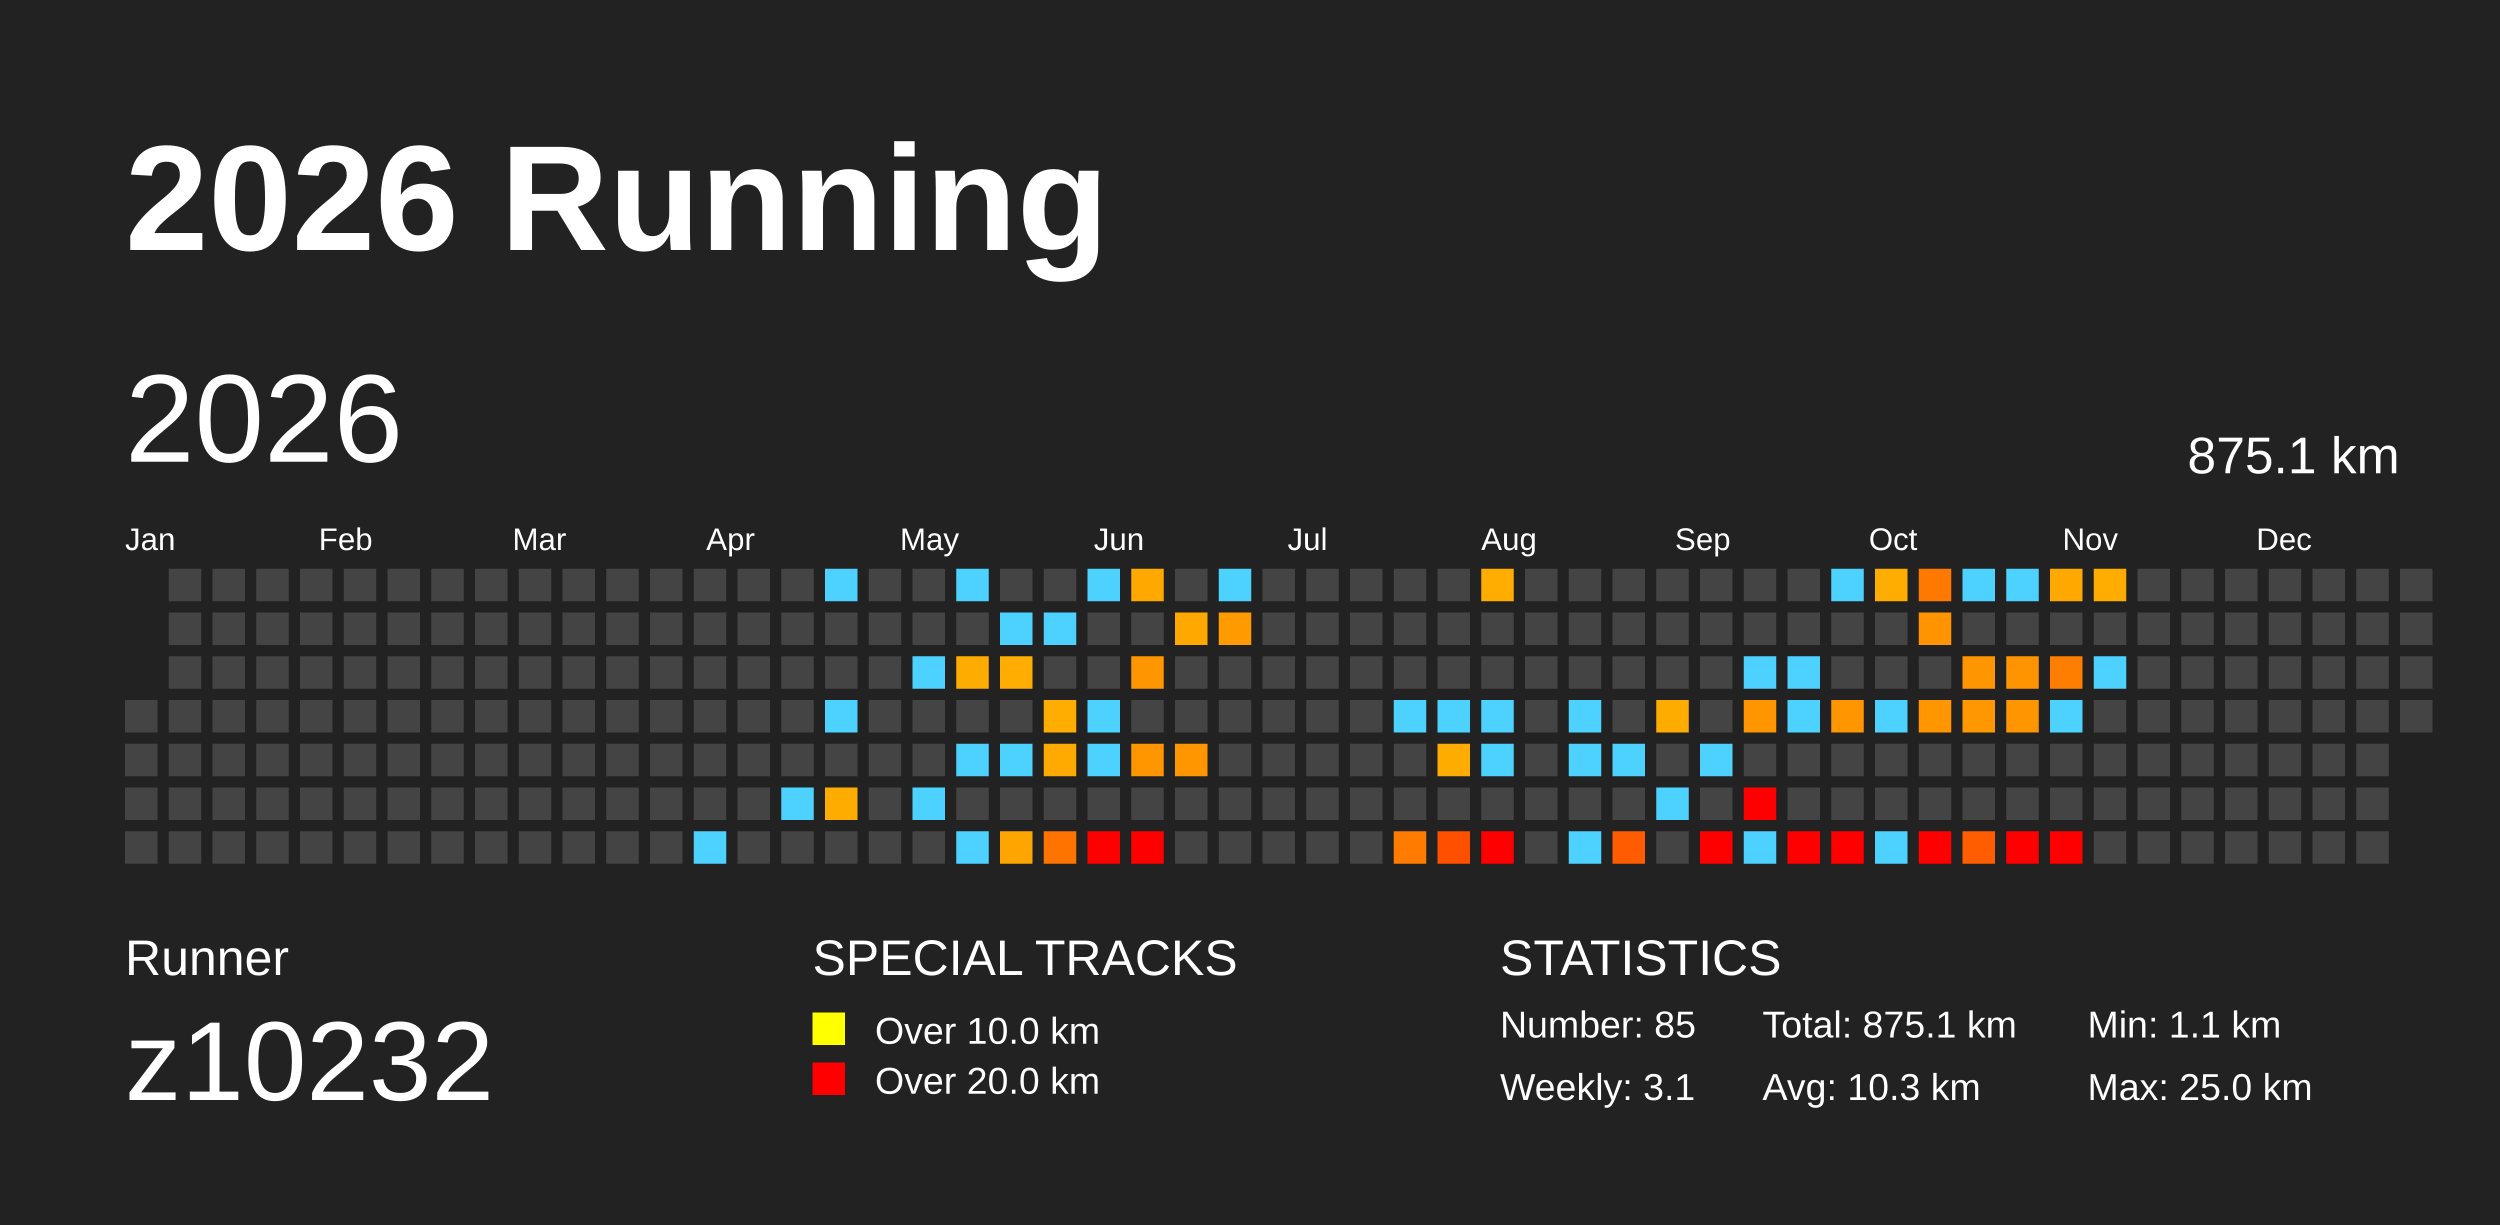
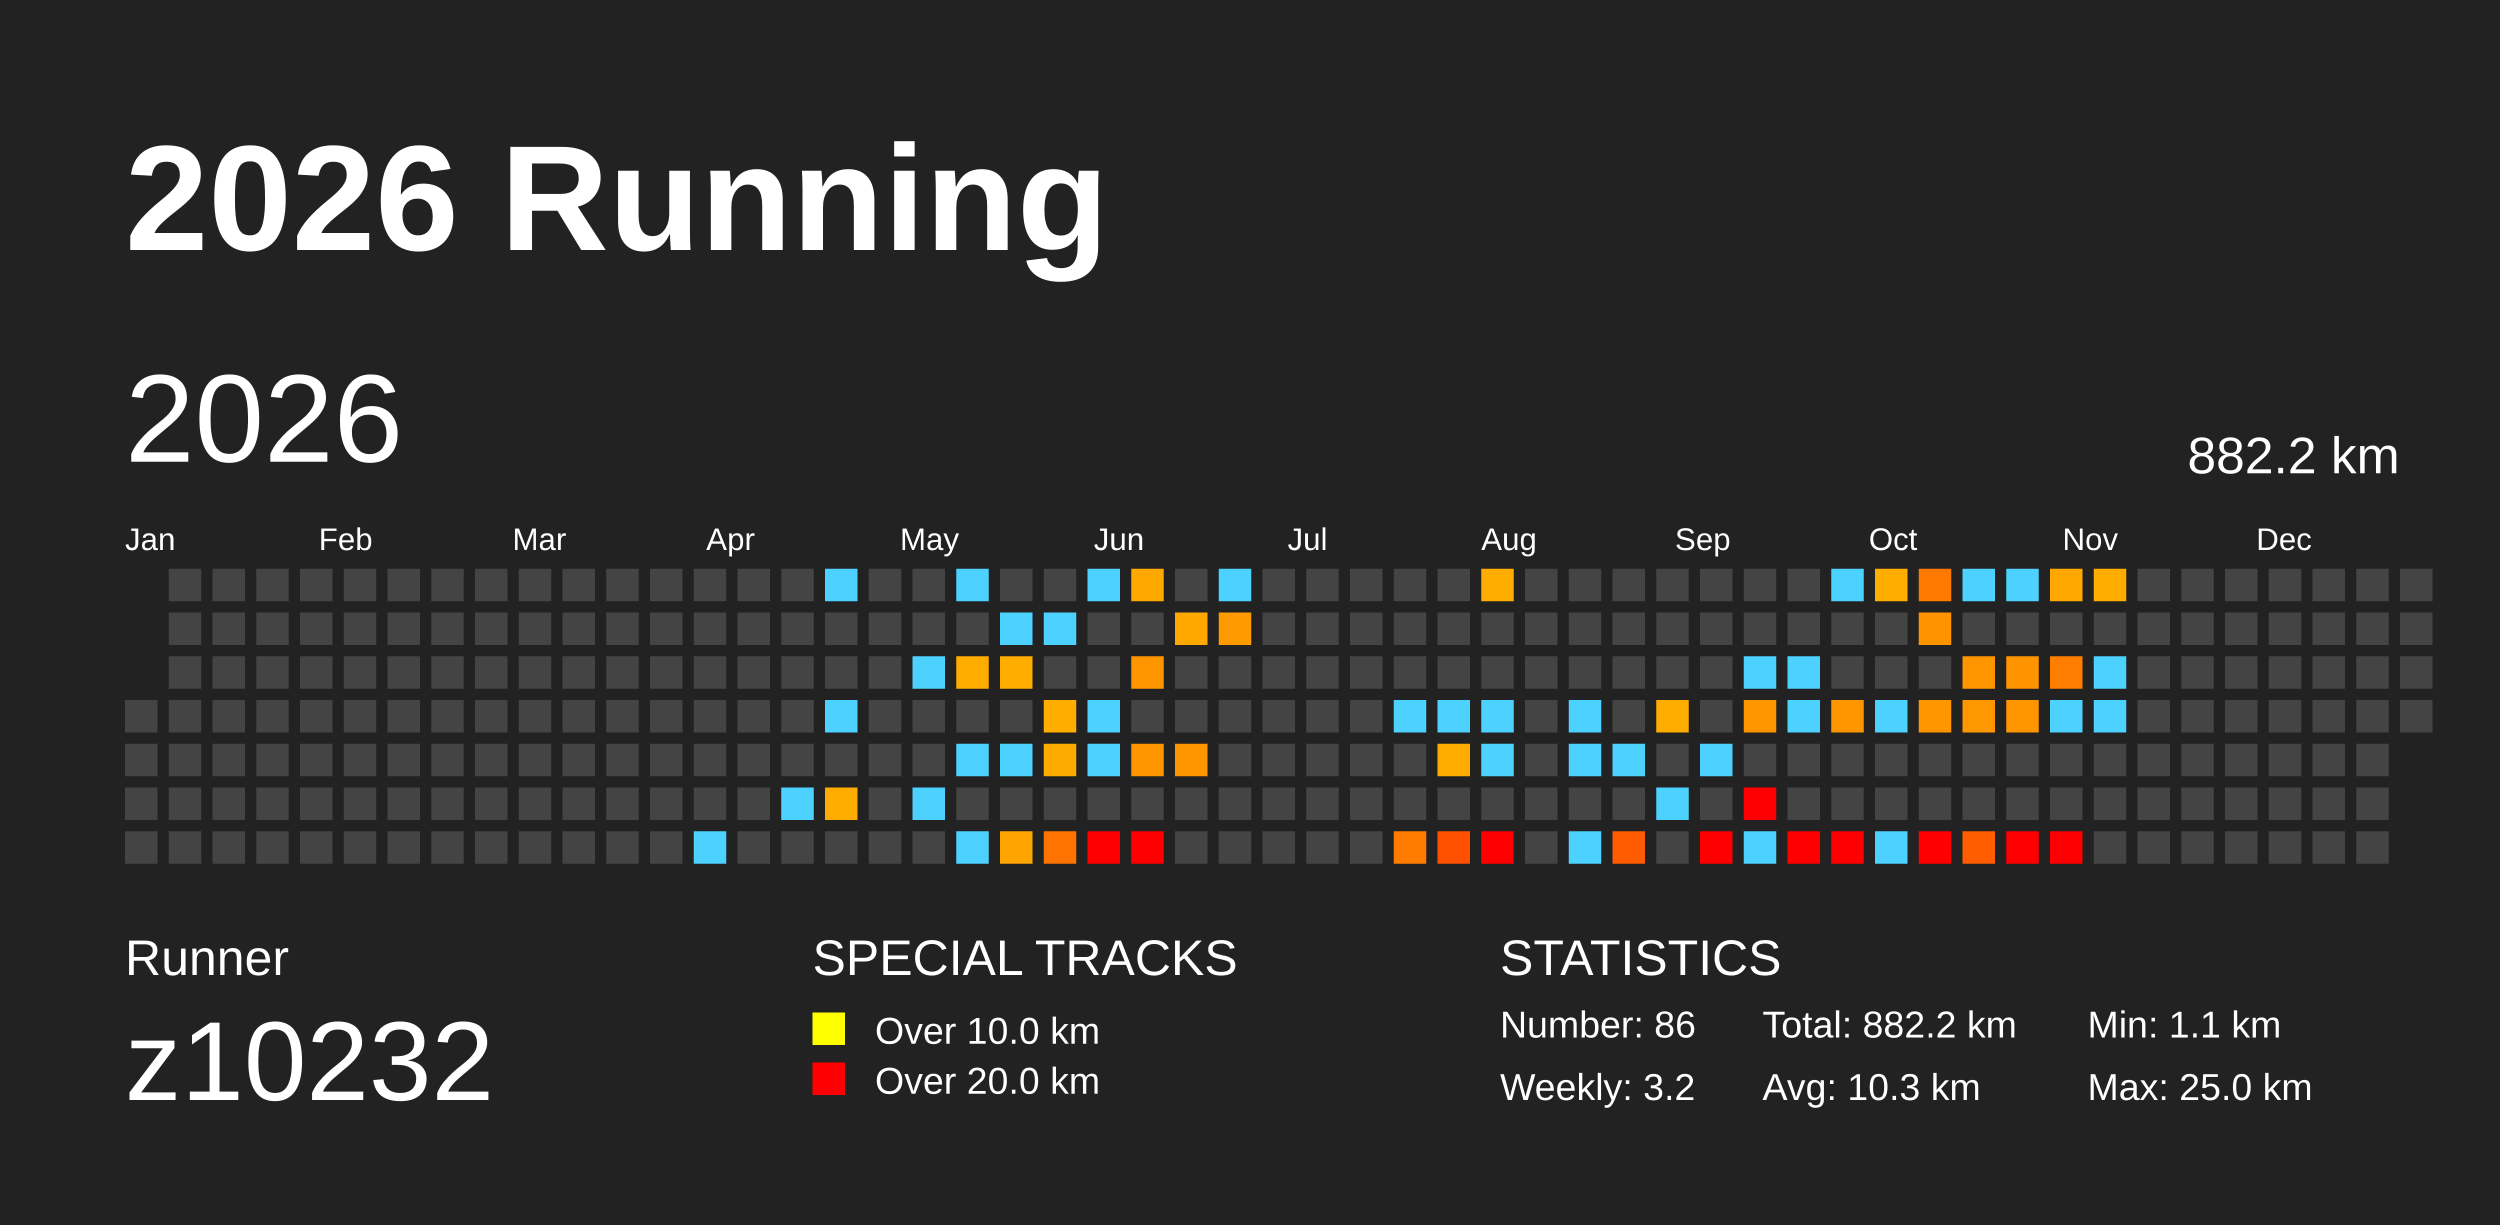
<svg xmlns="http://www.w3.org/2000/svg" baseProfile="full" height="98mm" version="1.1" viewBox="0,0,200,98" width="200mm">
  <defs>
    <pattern height="2" id="indoor-stripe" patternUnits="userSpaceOnUse" width="2">
      <line stroke="white" stroke-opacity="0.45" stroke-width="0.5" x1="0" x2="2" y1="2" y2="0" />
    </pattern>
  </defs>
  <rect fill="#222222" height="98" width="200" x="0" y="0" />
  <text fill="#FFFFFF" style="font-size:12px; font-family:Arial; font-weight:bold;" x="10" y="20">2026 Running</text>
  <text fill="#FFFFFF" style="font-size:4px; font-family:Arial" x="10" y="78">Runner</text>
  <text fill="#FFFFFF" style="font-size:9px; font-family:Arial" x="10" y="88">z10232</text>
  <text fill="#FFFFFF" style="font-size:4px; font-family:Arial" x="65" y="78">SPECIAL TRACKS</text>
  <rect fill="yellow" height="2.6" width="2.6" x="65" y="81" />
  <text fill="#FFFFFF" style="font-size:3px; font-family:Arial" x="70" y="83.5">Over 10.0 km</text>
  <rect fill="red" height="2.6" width="2.6" x="65" y="85" />
  <text fill="#FFFFFF" style="font-size:3px; font-family:Arial" x="70" y="87.5">Over 20.0 km</text>
  <text fill="#FFFFFF" style="font-size:4px; font-family:Arial" x="120" y="78">STATISTICS</text>
-   <text fill="#FFFFFF" style="font-size:3px; font-family:Arial" x="120" y="83">Number: 85</text>
-   <text fill="#FFFFFF" style="font-size:3px; font-family:Arial" x="120" y="88">Weekly: 3.1</text>
-   <text fill="#FFFFFF" style="font-size:3px; font-family:Arial" x="141" y="83">Total: 875.1 km</text>
+   <text fill="#FFFFFF" style="font-size:3px; font-family:Arial" x="120" y="83">Number: 86</text>
+   <text fill="#FFFFFF" style="font-size:3px; font-family:Arial" x="120" y="88">Weekly: 3.2</text>
+   <text fill="#FFFFFF" style="font-size:3px; font-family:Arial" x="141" y="83">Total: 882.2 km</text>
  <text fill="#FFFFFF" style="font-size:3px; font-family:Arial" x="141" y="88">Avg: 10.3 km</text>
  <text fill="#FFFFFF" style="font-size:3px; font-family:Arial" x="167" y="83">Min: 1.1 km</text>
  <text fill="#FFFFFF" style="font-size:3px; font-family:Arial" x="167" y="88">Max: 25.0 km</text>
  <text dominant-baseline="hanging" fill="#FFFFFF" style="font-size:10.0px; font-family:Arial;" x="10" y="30">2026</text>
-   <text dominant-baseline="hanging" fill="#FFFFFF" style="font-size:4.125px; font-family:Arial;" x="175" y="35">875.1 km</text>
+   <text dominant-baseline="hanging" fill="#FFFFFF" style="font-size:4.125px; font-family:Arial;" x="175" y="35">882.2 km</text>
  <text fill="#FFFFFF" style="font-size:2.5px; font-family:Arial" x="10.0" y="44">Jan</text>
  <text fill="#FFFFFF" style="font-size:2.5px; font-family:Arial" x="25.5" y="44">Feb</text>
  <text fill="#FFFFFF" style="font-size:2.5px; font-family:Arial" x="41.0" y="44">Mar</text>
  <text fill="#FFFFFF" style="font-size:2.5px; font-family:Arial" x="56.5" y="44">Apr</text>
  <text fill="#FFFFFF" style="font-size:2.5px; font-family:Arial" x="72.0" y="44">May</text>
  <text fill="#FFFFFF" style="font-size:2.5px; font-family:Arial" x="87.5" y="44">Jun</text>
  <text fill="#FFFFFF" style="font-size:2.5px; font-family:Arial" x="103.0" y="44">Jul</text>
  <text fill="#FFFFFF" style="font-size:2.5px; font-family:Arial" x="118.5" y="44">Aug</text>
  <text fill="#FFFFFF" style="font-size:2.5px; font-family:Arial" x="134.0" y="44">Sep</text>
  <text fill="#FFFFFF" style="font-size:2.5px; font-family:Arial" x="149.5" y="44">Oct</text>
  <text fill="#FFFFFF" style="font-size:2.5px; font-family:Arial" x="165.0" y="44">Nov</text>
  <text fill="#FFFFFF" style="font-size:2.5px; font-family:Arial" x="180.5" y="44">Dec</text>
  <rect fill="#444444" height="2.6" width="2.6" x="10.0" y="56.0" />
  <rect fill="#444444" height="2.6" width="2.6" x="10.0" y="59.5" />
  <rect fill="#444444" height="2.6" width="2.6" x="10.0" y="63.0" />
  <rect fill="#444444" height="2.6" width="2.6" x="10.0" y="66.5" />
  <rect fill="#444444" height="2.6" width="2.6" x="13.5" y="45.5" />
  <rect fill="#444444" height="2.6" width="2.6" x="13.5" y="49.0" />
  <rect fill="#444444" height="2.6" width="2.6" x="13.5" y="52.5" />
  <rect fill="#444444" height="2.6" width="2.6" x="13.5" y="56.0" />
  <rect fill="#444444" height="2.6" width="2.6" x="13.5" y="59.5" />
  <rect fill="#444444" height="2.6" width="2.6" x="13.5" y="63.0" />
  <rect fill="#444444" height="2.6" width="2.6" x="13.5" y="66.5" />
  <rect fill="#444444" height="2.6" width="2.6" x="17.0" y="45.5" />
  <rect fill="#444444" height="2.6" width="2.6" x="17.0" y="49.0" />
  <rect fill="#444444" height="2.6" width="2.6" x="17.0" y="52.5" />
  <rect fill="#444444" height="2.6" width="2.6" x="17.0" y="56.0" />
  <rect fill="#444444" height="2.6" width="2.6" x="17.0" y="59.5" />
  <rect fill="#444444" height="2.6" width="2.6" x="17.0" y="63.0" />
  <rect fill="#444444" height="2.6" width="2.6" x="17.0" y="66.5" />
  <rect fill="#444444" height="2.6" width="2.6" x="20.5" y="45.5" />
  <rect fill="#444444" height="2.6" width="2.6" x="20.5" y="49.0" />
  <rect fill="#444444" height="2.6" width="2.6" x="20.5" y="52.5" />
  <rect fill="#444444" height="2.6" width="2.6" x="20.5" y="56.0" />
  <rect fill="#444444" height="2.6" width="2.6" x="20.5" y="59.5" />
  <rect fill="#444444" height="2.6" width="2.6" x="20.5" y="63.0" />
  <rect fill="#444444" height="2.6" width="2.6" x="20.5" y="66.5" />
  <rect fill="#444444" height="2.6" width="2.6" x="24.0" y="45.5" />
  <rect fill="#444444" height="2.6" width="2.6" x="24.0" y="49.0" />
  <rect fill="#444444" height="2.6" width="2.6" x="24.0" y="52.5" />
  <rect fill="#444444" height="2.6" width="2.6" x="24.0" y="56.0" />
  <rect fill="#444444" height="2.6" width="2.6" x="24.0" y="59.5" />
  <rect fill="#444444" height="2.6" width="2.6" x="24.0" y="63.0" />
  <rect fill="#444444" height="2.6" width="2.6" x="24.0" y="66.5" />
  <rect fill="#444444" height="2.6" width="2.6" x="27.5" y="45.5" />
  <rect fill="#444444" height="2.6" width="2.6" x="27.5" y="49.0" />
  <rect fill="#444444" height="2.6" width="2.6" x="27.5" y="52.5" />
  <rect fill="#444444" height="2.6" width="2.6" x="27.5" y="56.0" />
  <rect fill="#444444" height="2.6" width="2.6" x="27.5" y="59.5" />
  <rect fill="#444444" height="2.6" width="2.6" x="27.5" y="63.0" />
  <rect fill="#444444" height="2.6" width="2.6" x="27.5" y="66.5" />
  <rect fill="#444444" height="2.6" width="2.6" x="31.0" y="45.5" />
  <rect fill="#444444" height="2.6" width="2.6" x="31.0" y="49.0" />
  <rect fill="#444444" height="2.6" width="2.6" x="31.0" y="52.5" />
  <rect fill="#444444" height="2.6" width="2.6" x="31.0" y="56.0" />
  <rect fill="#444444" height="2.6" width="2.6" x="31.0" y="59.5" />
  <rect fill="#444444" height="2.6" width="2.6" x="31.0" y="63.0" />
  <rect fill="#444444" height="2.6" width="2.6" x="31.0" y="66.5" />
  <rect fill="#444444" height="2.6" width="2.6" x="34.5" y="45.5" />
  <rect fill="#444444" height="2.6" width="2.6" x="34.5" y="49.0" />
  <rect fill="#444444" height="2.6" width="2.6" x="34.5" y="52.5" />
  <rect fill="#444444" height="2.6" width="2.6" x="34.5" y="56.0" />
  <rect fill="#444444" height="2.6" width="2.6" x="34.5" y="59.5" />
  <rect fill="#444444" height="2.6" width="2.6" x="34.5" y="63.0" />
  <rect fill="#444444" height="2.6" width="2.6" x="34.5" y="66.5" />
  <rect fill="#444444" height="2.6" width="2.6" x="38.0" y="45.5" />
  <rect fill="#444444" height="2.6" width="2.6" x="38.0" y="49.0" />
  <rect fill="#444444" height="2.6" width="2.6" x="38.0" y="52.5" />
  <rect fill="#444444" height="2.6" width="2.6" x="38.0" y="56.0" />
  <rect fill="#444444" height="2.6" width="2.6" x="38.0" y="59.5" />
  <rect fill="#444444" height="2.6" width="2.6" x="38.0" y="63.0" />
  <rect fill="#444444" height="2.6" width="2.6" x="38.0" y="66.5" />
  <rect fill="#444444" height="2.6" width="2.6" x="41.5" y="45.5" />
  <rect fill="#444444" height="2.6" width="2.6" x="41.5" y="49.0" />
  <rect fill="#444444" height="2.6" width="2.6" x="41.5" y="52.5" />
  <rect fill="#444444" height="2.6" width="2.6" x="41.5" y="56.0" />
  <rect fill="#444444" height="2.6" width="2.6" x="41.5" y="59.5" />
  <rect fill="#444444" height="2.6" width="2.6" x="41.5" y="63.0" />
  <rect fill="#444444" height="2.6" width="2.6" x="41.5" y="66.5" />
  <rect fill="#444444" height="2.6" width="2.6" x="45.0" y="45.5" />
  <rect fill="#444444" height="2.6" width="2.6" x="45.0" y="49.0" />
  <rect fill="#444444" height="2.6" width="2.6" x="45.0" y="52.5" />
  <rect fill="#444444" height="2.6" width="2.6" x="45.0" y="56.0" />
  <rect fill="#444444" height="2.6" width="2.6" x="45.0" y="59.5" />
  <rect fill="#444444" height="2.6" width="2.6" x="45.0" y="63.0" />
  <rect fill="#444444" height="2.6" width="2.6" x="45.0" y="66.5" />
  <rect fill="#444444" height="2.6" width="2.6" x="48.5" y="45.5" />
  <rect fill="#444444" height="2.6" width="2.6" x="48.5" y="49.0" />
  <rect fill="#444444" height="2.6" width="2.6" x="48.5" y="52.5" />
  <rect fill="#444444" height="2.6" width="2.6" x="48.5" y="56.0" />
  <rect fill="#444444" height="2.6" width="2.6" x="48.5" y="59.5" />
  <rect fill="#444444" height="2.6" width="2.6" x="48.5" y="63.0" />
  <rect fill="#444444" height="2.6" width="2.6" x="48.5" y="66.5" />
  <rect fill="#444444" height="2.6" width="2.6" x="52.0" y="45.5" />
  <rect fill="#444444" height="2.6" width="2.6" x="52.0" y="49.0" />
  <rect fill="#444444" height="2.6" width="2.6" x="52.0" y="52.5" />
  <rect fill="#444444" height="2.6" width="2.6" x="52.0" y="56.0" />
  <rect fill="#444444" height="2.6" width="2.6" x="52.0" y="59.5" />
  <rect fill="#444444" height="2.6" width="2.6" x="52.0" y="63.0" />
  <rect fill="#444444" height="2.6" width="2.6" x="52.0" y="66.5" />
  <rect fill="#444444" height="2.6" width="2.6" x="55.5" y="45.5" />
  <rect fill="#444444" height="2.6" width="2.6" x="55.5" y="49.0" />
  <rect fill="#444444" height="2.6" width="2.6" x="55.5" y="52.5" />
  <rect fill="#444444" height="2.6" width="2.6" x="55.5" y="56.0" />
  <rect fill="#444444" height="2.6" width="2.6" x="55.5" y="59.5" />
  <rect fill="#444444" height="2.6" width="2.6" x="55.5" y="63.0" />
  <rect fill="#4dd2ff" height="2.6" width="2.6" x="55.5" y="66.5" />
  <rect fill="#444444" height="2.6" width="2.6" x="59.0" y="45.5" />
  <rect fill="#444444" height="2.6" width="2.6" x="59.0" y="49.0" />
  <rect fill="#444444" height="2.6" width="2.6" x="59.0" y="52.5" />
  <rect fill="#444444" height="2.6" width="2.6" x="59.0" y="56.0" />
  <rect fill="#444444" height="2.6" width="2.6" x="59.0" y="59.5" />
  <rect fill="#444444" height="2.6" width="2.6" x="59.0" y="63.0" />
  <rect fill="#444444" height="2.6" width="2.6" x="59.0" y="66.5" />
  <rect fill="#444444" height="2.6" width="2.6" x="62.5" y="45.5" />
  <rect fill="#444444" height="2.6" width="2.6" x="62.5" y="49.0" />
  <rect fill="#444444" height="2.6" width="2.6" x="62.5" y="52.5" />
  <rect fill="#444444" height="2.6" width="2.6" x="62.5" y="56.0" />
  <rect fill="#444444" height="2.6" width="2.6" x="62.5" y="59.5" />
  <rect fill="#4dd2ff" height="2.6" width="2.6" x="62.5" y="63.0" />
  <rect fill="#444444" height="2.6" width="2.6" x="62.5" y="66.5" />
  <rect fill="#4dd2ff" height="2.6" width="2.6" x="66.0" y="45.5" />
  <rect fill="#444444" height="2.6" width="2.6" x="66.0" y="49.0" />
  <rect fill="#444444" height="2.6" width="2.6" x="66.0" y="52.5" />
  <rect fill="#4dd2ff" height="2.6" width="2.6" x="66.0" y="56.0" />
  <rect fill="#444444" height="2.6" width="2.6" x="66.0" y="59.5" />
  <rect fill="#ffac00" height="2.6" width="2.6" x="66.0" y="63.0" />
  <rect fill="#444444" height="2.6" width="2.6" x="66.0" y="66.5" />
  <rect fill="#444444" height="2.6" width="2.6" x="69.5" y="45.5" />
  <rect fill="#444444" height="2.6" width="2.6" x="69.5" y="49.0" />
  <rect fill="#444444" height="2.6" width="2.6" x="69.5" y="52.5" />
  <rect fill="#444444" height="2.6" width="2.6" x="69.5" y="56.0" />
  <rect fill="#444444" height="2.6" width="2.6" x="69.5" y="59.5" />
  <rect fill="#444444" height="2.6" width="2.6" x="69.5" y="63.0" />
  <rect fill="#444444" height="2.6" width="2.6" x="69.5" y="66.5" />
  <rect fill="#444444" height="2.6" width="2.6" x="73.0" y="45.5" />
  <rect fill="#444444" height="2.6" width="2.6" x="73.0" y="49.0" />
  <rect fill="#4dd2ff" height="2.6" width="2.6" x="73.0" y="52.5" />
  <rect fill="#444444" height="2.6" width="2.6" x="73.0" y="56.0" />
  <rect fill="#444444" height="2.6" width="2.6" x="73.0" y="59.5" />
  <rect fill="#4dd2ff" height="2.6" width="2.6" x="73.0" y="63.0" />
  <rect fill="#444444" height="2.6" width="2.6" x="73.0" y="66.5" />
  <rect fill="#4dd2ff" height="2.6" width="2.6" x="76.5" y="45.5" />
  <rect fill="#444444" height="2.6" width="2.6" x="76.5" y="49.0" />
  <rect fill="#ffac00" height="2.6" width="2.6" x="76.5" y="52.5" />
  <rect fill="#444444" height="2.6" width="2.6" x="76.5" y="56.0" />
  <rect fill="#4dd2ff" height="2.6" width="2.6" x="76.5" y="59.5" />
  <rect fill="#444444" height="2.6" width="2.6" x="76.5" y="63.0" />
  <rect fill="#4dd2ff" height="2.6" width="2.6" x="76.5" y="66.5" />
  <rect fill="#444444" height="2.6" width="2.6" x="80.0" y="45.5" />
  <rect fill="#4dd2ff" height="2.6" width="2.6" x="80.0" y="49.0" />
  <rect fill="#ffad00" height="2.6" width="2.6" x="80.0" y="52.5" />
  <rect fill="#444444" height="2.6" width="2.6" x="80.0" y="56.0" />
  <rect fill="#4dd2ff" height="2.6" width="2.6" x="80.0" y="59.5" />
  <rect fill="#444444" height="2.6" width="2.6" x="80.0" y="63.0" />
  <rect fill="#ffa500" height="2.6" width="2.6" x="80.0" y="66.5" />
  <rect fill="#444444" height="2.6" width="2.6" x="83.5" y="45.5" />
  <rect fill="#4dd2ff" height="2.6" width="2.6" x="83.5" y="49.0" />
  <rect fill="#444444" height="2.6" width="2.6" x="83.5" y="52.5" />
  <rect fill="#ffad00" height="2.6" width="2.6" x="83.5" y="56.0" />
  <rect fill="#ffaa00" height="2.6" width="2.6" x="83.5" y="59.5" />
  <rect fill="#444444" height="2.6" width="2.6" x="83.5" y="63.0" />
  <rect fill="#ff7400" height="2.6" width="2.6" x="83.5" y="66.5" />
  <rect fill="#4dd2ff" height="2.6" width="2.6" x="87.0" y="45.5" />
  <rect fill="#444444" height="2.6" width="2.6" x="87.0" y="49.0" />
  <rect fill="#444444" height="2.6" width="2.6" x="87.0" y="52.5" />
  <rect fill="#4dd2ff" height="2.6" width="2.6" x="87.0" y="56.0" />
  <rect fill="#4dd2ff" height="2.6" width="2.6" x="87.0" y="59.5" />
  <rect fill="#444444" height="2.6" width="2.6" x="87.0" y="63.0" />
  <rect fill="red" height="2.6" width="2.6" x="87.0" y="66.5" />
  <rect fill="#ffa900" height="2.6" width="2.6" x="90.5" y="45.5" />
  <rect fill="#444444" height="2.6" width="2.6" x="90.5" y="49.0" />
  <rect fill="#ff9600" height="2.6" width="2.6" x="90.5" y="52.5" />
  <rect fill="#444444" height="2.6" width="2.6" x="90.5" y="56.0" />
  <rect fill="#ff9600" height="2.6" width="2.6" x="90.5" y="59.5" />
  <rect fill="#444444" height="2.6" width="2.6" x="90.5" y="63.0" />
  <rect fill="red" height="2.6" width="2.6" x="90.5" y="66.5" />
  <rect fill="#444444" height="2.6" width="2.6" x="94.0" y="45.5" />
  <rect fill="#ffa900" height="2.6" width="2.6" x="94.0" y="49.0" />
  <rect fill="#444444" height="2.6" width="2.6" x="94.0" y="52.5" />
  <rect fill="#444444" height="2.6" width="2.6" x="94.0" y="56.0" />
  <rect fill="#ff9600" height="2.6" width="2.6" x="94.0" y="59.5" />
  <rect fill="#444444" height="2.6" width="2.6" x="94.0" y="63.0" />
  <rect fill="#444444" height="2.6" width="2.6" x="94.0" y="66.5" />
  <rect fill="#4dd2ff" height="2.6" width="2.6" x="97.5" y="45.5" />
  <rect fill="#ff9a00" height="2.6" width="2.6" x="97.5" y="49.0" />
  <rect fill="#444444" height="2.6" width="2.6" x="97.5" y="52.5" />
  <rect fill="#444444" height="2.6" width="2.6" x="97.5" y="56.0" />
  <rect fill="#444444" height="2.6" width="2.6" x="97.5" y="59.5" />
  <rect fill="#444444" height="2.6" width="2.6" x="97.5" y="63.0" />
  <rect fill="#444444" height="2.6" width="2.6" x="97.5" y="66.5" />
  <rect fill="#444444" height="2.6" width="2.6" x="101.0" y="45.5" />
  <rect fill="#444444" height="2.6" width="2.6" x="101.0" y="49.0" />
  <rect fill="#444444" height="2.6" width="2.6" x="101.0" y="52.5" />
  <rect fill="#444444" height="2.6" width="2.6" x="101.0" y="56.0" />
  <rect fill="#444444" height="2.6" width="2.6" x="101.0" y="59.5" />
  <rect fill="#444444" height="2.6" width="2.6" x="101.0" y="63.0" />
  <rect fill="#444444" height="2.6" width="2.6" x="101.0" y="66.5" />
  <rect fill="#444444" height="2.6" width="2.6" x="104.5" y="45.5" />
  <rect fill="#444444" height="2.6" width="2.6" x="104.5" y="49.0" />
  <rect fill="#444444" height="2.6" width="2.6" x="104.5" y="52.5" />
  <rect fill="#444444" height="2.6" width="2.6" x="104.5" y="56.0" />
  <rect fill="#444444" height="2.6" width="2.6" x="104.5" y="59.5" />
  <rect fill="#444444" height="2.6" width="2.6" x="104.5" y="63.0" />
  <rect fill="#444444" height="2.6" width="2.6" x="104.5" y="66.5" />
  <rect fill="#444444" height="2.6" width="2.6" x="108.0" y="45.5" />
  <rect fill="#444444" height="2.6" width="2.6" x="108.0" y="49.0" />
  <rect fill="#444444" height="2.6" width="2.6" x="108.0" y="52.5" />
  <rect fill="#444444" height="2.6" width="2.6" x="108.0" y="56.0" />
  <rect fill="#444444" height="2.6" width="2.6" x="108.0" y="59.5" />
  <rect fill="#444444" height="2.6" width="2.6" x="108.0" y="63.0" />
  <rect fill="#444444" height="2.6" width="2.6" x="108.0" y="66.5" />
  <rect fill="#444444" height="2.6" width="2.6" x="111.5" y="45.5" />
  <rect fill="#444444" height="2.6" width="2.6" x="111.5" y="49.0" />
  <rect fill="#444444" height="2.6" width="2.6" x="111.5" y="52.5" />
  <rect fill="#4dd2ff" height="2.6" width="2.6" x="111.5" y="56.0" />
  <rect fill="#444444" height="2.6" width="2.6" x="111.5" y="59.5" />
  <rect fill="#444444" height="2.6" width="2.6" x="111.5" y="63.0" />
  <rect fill="#ff7c00" height="2.6" width="2.6" x="111.5" y="66.5" />
  <rect fill="#444444" height="2.6" width="2.6" x="115.0" y="45.5" />
  <rect fill="#444444" height="2.6" width="2.6" x="115.0" y="49.0" />
  <rect fill="#444444" height="2.6" width="2.6" x="115.0" y="52.5" />
  <rect fill="#4dd2ff" height="2.6" width="2.6" x="115.0" y="56.0" />
  <rect fill="#ffac00" height="2.6" width="2.6" x="115.0" y="59.5" />
  <rect fill="#444444" height="2.6" width="2.6" x="115.0" y="63.0" />
  <rect fill="#ff5000" height="2.6" width="2.6" x="115.0" y="66.5" />
  <rect fill="#ffad00" height="2.6" width="2.6" x="118.5" y="45.5" />
  <rect fill="#444444" height="2.6" width="2.6" x="118.5" y="49.0" />
  <rect fill="#444444" height="2.6" width="2.6" x="118.5" y="52.5" />
  <rect fill="#4dd2ff" height="2.6" width="2.6" x="118.5" y="56.0" />
  <rect fill="#4dd2ff" height="2.6" width="2.6" x="118.5" y="59.5" />
  <rect fill="#444444" height="2.6" width="2.6" x="118.5" y="63.0" />
  <rect fill="red" height="2.6" width="2.6" x="118.5" y="66.5" />
  <rect fill="#444444" height="2.6" width="2.6" x="122.0" y="45.5" />
  <rect fill="#444444" height="2.6" width="2.6" x="122.0" y="49.0" />
  <rect fill="#444444" height="2.6" width="2.6" x="122.0" y="52.5" />
  <rect fill="#444444" height="2.6" width="2.6" x="122.0" y="56.0" />
  <rect fill="#444444" height="2.6" width="2.6" x="122.0" y="59.5" />
  <rect fill="#444444" height="2.6" width="2.6" x="122.0" y="63.0" />
  <rect fill="#444444" height="2.6" width="2.6" x="122.0" y="66.5" />
  <rect fill="#444444" height="2.6" width="2.6" x="125.5" y="45.5" />
  <rect fill="#444444" height="2.6" width="2.6" x="125.5" y="49.0" />
  <rect fill="#444444" height="2.6" width="2.6" x="125.5" y="52.5" />
  <rect fill="#4dd2ff" height="2.6" width="2.6" x="125.5" y="56.0" />
  <rect fill="#4dd2ff" height="2.6" width="2.6" x="125.5" y="59.5" />
  <rect fill="#444444" height="2.6" width="2.6" x="125.5" y="63.0" />
  <rect fill="#4dd2ff" height="2.6" width="2.6" x="125.5" y="66.5" />
  <rect fill="#444444" height="2.6" width="2.6" x="129.0" y="45.5" />
  <rect fill="#444444" height="2.6" width="2.6" x="129.0" y="49.0" />
  <rect fill="#444444" height="2.6" width="2.6" x="129.0" y="52.5" />
  <rect fill="#444444" height="2.6" width="2.6" x="129.0" y="56.0" />
  <rect fill="#4dd2ff" height="2.6" width="2.6" x="129.0" y="59.5" />
  <rect fill="#444444" height="2.6" width="2.6" x="129.0" y="63.0" />
  <rect fill="#ff5b00" height="2.6" width="2.6" x="129.0" y="66.5" />
  <rect fill="#444444" height="2.6" width="2.6" x="132.5" y="45.5" />
  <rect fill="#444444" height="2.6" width="2.6" x="132.5" y="49.0" />
  <rect fill="#444444" height="2.6" width="2.6" x="132.5" y="52.5" />
  <rect fill="#ffac00" height="2.6" width="2.6" x="132.5" y="56.0" />
  <rect fill="#444444" height="2.6" width="2.6" x="132.5" y="59.5" />
  <rect fill="#4dd2ff" height="2.6" width="2.6" x="132.5" y="63.0" />
  <rect fill="#444444" height="2.6" width="2.6" x="132.5" y="66.5" />
  <rect fill="#444444" height="2.6" width="2.6" x="136.0" y="45.5" />
  <rect fill="#444444" height="2.6" width="2.6" x="136.0" y="49.0" />
  <rect fill="#444444" height="2.6" width="2.6" x="136.0" y="52.5" />
  <rect fill="#444444" height="2.6" width="2.6" x="136.0" y="56.0" />
  <rect fill="#4dd2ff" height="2.6" width="2.6" x="136.0" y="59.5" />
  <rect fill="#444444" height="2.6" width="2.6" x="136.0" y="63.0" />
  <rect fill="red" height="2.6" width="2.6" x="136.0" y="66.5" />
  <rect fill="#444444" height="2.6" width="2.6" x="139.5" y="45.5" />
  <rect fill="#444444" height="2.6" width="2.6" x="139.5" y="49.0" />
  <rect fill="#4dd2ff" height="2.6" width="2.6" x="139.5" y="52.5" />
  <rect fill="#ff9600" height="2.6" width="2.6" x="139.5" y="56.0" />
  <rect fill="#444444" height="2.6" width="2.6" x="139.5" y="59.5" />
  <rect fill="red" height="2.6" width="2.6" x="139.5" y="63.0" />
  <rect fill="#4dd2ff" height="2.6" width="2.6" x="139.5" y="66.5" />
  <rect fill="#444444" height="2.6" width="2.6" x="143.0" y="45.5" />
  <rect fill="#444444" height="2.6" width="2.6" x="143.0" y="49.0" />
  <rect fill="#4dd2ff" height="2.6" width="2.6" x="143.0" y="52.5" />
  <rect fill="#4dd2ff" height="2.6" width="2.6" x="143.0" y="56.0" />
  <rect fill="#444444" height="2.6" width="2.6" x="143.0" y="59.5" />
  <rect fill="#444444" height="2.6" width="2.6" x="143.0" y="63.0" />
  <rect fill="red" height="2.6" width="2.6" x="143.0" y="66.5" />
  <rect fill="#4dd2ff" height="2.6" width="2.6" x="146.5" y="45.5" />
  <rect fill="#444444" height="2.6" width="2.6" x="146.5" y="49.0" />
  <rect fill="#444444" height="2.6" width="2.6" x="146.5" y="52.5" />
  <rect fill="#ff9600" height="2.6" width="2.6" x="146.5" y="56.0" />
  <rect fill="#444444" height="2.6" width="2.6" x="146.5" y="59.5" />
  <rect fill="#444444" height="2.6" width="2.6" x="146.5" y="63.0" />
  <rect fill="red" height="2.6" width="2.6" x="146.5" y="66.5" />
  <rect fill="#ffad00" height="2.6" width="2.6" x="150.0" y="45.5" />
  <rect fill="#444444" height="2.6" width="2.6" x="150.0" y="49.0" />
  <rect fill="#444444" height="2.6" width="2.6" x="150.0" y="52.5" />
  <rect fill="#4dd2ff" height="2.6" width="2.6" x="150.0" y="56.0" />
  <rect fill="#444444" height="2.6" width="2.6" x="150.0" y="59.5" />
  <rect fill="#444444" height="2.6" width="2.6" x="150.0" y="63.0" />
  <rect fill="#4dd2ff" height="2.6" width="2.6" x="150.0" y="66.5" />
  <rect fill="#ff7900" height="2.6" width="2.6" x="153.5" y="45.5" />
  <rect fill="#ff9300" height="2.6" width="2.6" x="153.5" y="49.0" />
  <rect fill="#444444" height="2.6" width="2.6" x="153.5" y="52.5" />
  <rect fill="#ff9600" height="2.6" width="2.6" x="153.5" y="56.0" />
  <rect fill="#444444" height="2.6" width="2.6" x="153.5" y="59.5" />
  <rect fill="#444444" height="2.6" width="2.6" x="153.5" y="63.0" />
  <rect fill="red" height="2.6" width="2.6" x="153.5" y="66.5" />
  <rect fill="#4dd2ff" height="2.6" width="2.6" x="157.0" y="45.5" />
  <rect fill="#444444" height="2.6" width="2.6" x="157.0" y="49.0" />
  <rect fill="#ff9600" height="2.6" width="2.6" x="157.0" y="52.5" />
  <rect fill="#ff9800" height="2.6" width="2.6" x="157.0" y="56.0" />
  <rect fill="#444444" height="2.6" width="2.6" x="157.0" y="59.5" />
  <rect fill="#444444" height="2.6" width="2.6" x="157.0" y="63.0" />
  <rect fill="#ff5d00" height="2.6" width="2.6" x="157.0" y="66.5" />
  <rect fill="#4dd2ff" height="2.6" width="2.6" x="160.5" y="45.5" />
  <rect fill="#444444" height="2.6" width="2.6" x="160.5" y="49.0" />
  <rect fill="#ff9400" height="2.6" width="2.6" x="160.5" y="52.5" />
  <rect fill="#ff9600" height="2.6" width="2.6" x="160.5" y="56.0" />
  <rect fill="#444444" height="2.6" width="2.6" x="160.5" y="59.5" />
  <rect fill="#444444" height="2.6" width="2.6" x="160.5" y="63.0" />
  <rect fill="red" height="2.6" width="2.6" x="160.5" y="66.5" />
  <rect fill="#ffa900" height="2.6" width="2.6" x="164.0" y="45.5" />
  <rect fill="#444444" height="2.6" width="2.6" x="164.0" y="49.0" />
  <rect fill="#ff7e00" height="2.6" width="2.6" x="164.0" y="52.5" />
  <rect fill="#4dd2ff" height="2.6" width="2.6" x="164.0" y="56.0" />
  <rect fill="#444444" height="2.6" width="2.6" x="164.0" y="59.5" />
  <rect fill="#444444" height="2.6" width="2.6" x="164.0" y="63.0" />
  <rect fill="red" height="2.6" width="2.6" x="164.0" y="66.5" />
  <rect fill="#ffad00" height="2.6" width="2.6" x="167.5" y="45.5" />
  <rect fill="#444444" height="2.6" width="2.6" x="167.5" y="49.0" />
  <rect fill="#4dd2ff" height="2.6" width="2.6" x="167.5" y="52.5" />
-   <rect fill="#444444" height="2.6" width="2.6" x="167.5" y="56.0" />
+   <rect fill="#4dd2ff" height="2.6" width="2.6" x="167.5" y="56.0" />
  <rect fill="#444444" height="2.6" width="2.6" x="167.5" y="59.5" />
  <rect fill="#444444" height="2.6" width="2.6" x="167.5" y="63.0" />
  <rect fill="#444444" height="2.6" width="2.6" x="167.5" y="66.5" />
  <rect fill="#444444" height="2.6" width="2.6" x="171.0" y="45.5" />
  <rect fill="#444444" height="2.6" width="2.6" x="171.0" y="49.0" />
  <rect fill="#444444" height="2.6" width="2.6" x="171.0" y="52.5" />
  <rect fill="#444444" height="2.6" width="2.6" x="171.0" y="56.0" />
  <rect fill="#444444" height="2.6" width="2.6" x="171.0" y="59.5" />
  <rect fill="#444444" height="2.6" width="2.6" x="171.0" y="63.0" />
  <rect fill="#444444" height="2.6" width="2.6" x="171.0" y="66.5" />
  <rect fill="#444444" height="2.6" width="2.6" x="174.5" y="45.5" />
  <rect fill="#444444" height="2.6" width="2.6" x="174.5" y="49.0" />
  <rect fill="#444444" height="2.6" width="2.6" x="174.5" y="52.5" />
  <rect fill="#444444" height="2.6" width="2.6" x="174.5" y="56.0" />
  <rect fill="#444444" height="2.6" width="2.6" x="174.5" y="59.5" />
  <rect fill="#444444" height="2.6" width="2.6" x="174.5" y="63.0" />
  <rect fill="#444444" height="2.6" width="2.6" x="174.5" y="66.5" />
  <rect fill="#444444" height="2.6" width="2.6" x="178.0" y="45.5" />
  <rect fill="#444444" height="2.6" width="2.6" x="178.0" y="49.0" />
  <rect fill="#444444" height="2.6" width="2.6" x="178.0" y="52.5" />
  <rect fill="#444444" height="2.6" width="2.6" x="178.0" y="56.0" />
  <rect fill="#444444" height="2.6" width="2.6" x="178.0" y="59.5" />
  <rect fill="#444444" height="2.6" width="2.6" x="178.0" y="63.0" />
  <rect fill="#444444" height="2.6" width="2.6" x="178.0" y="66.5" />
  <rect fill="#444444" height="2.6" width="2.6" x="181.5" y="45.5" />
  <rect fill="#444444" height="2.6" width="2.6" x="181.5" y="49.0" />
  <rect fill="#444444" height="2.6" width="2.6" x="181.5" y="52.5" />
  <rect fill="#444444" height="2.6" width="2.6" x="181.5" y="56.0" />
  <rect fill="#444444" height="2.6" width="2.6" x="181.5" y="59.5" />
  <rect fill="#444444" height="2.6" width="2.6" x="181.5" y="63.0" />
  <rect fill="#444444" height="2.6" width="2.6" x="181.5" y="66.5" />
  <rect fill="#444444" height="2.6" width="2.6" x="185.0" y="45.5" />
  <rect fill="#444444" height="2.6" width="2.6" x="185.0" y="49.0" />
  <rect fill="#444444" height="2.6" width="2.6" x="185.0" y="52.5" />
  <rect fill="#444444" height="2.6" width="2.6" x="185.0" y="56.0" />
  <rect fill="#444444" height="2.6" width="2.6" x="185.0" y="59.5" />
  <rect fill="#444444" height="2.6" width="2.6" x="185.0" y="63.0" />
  <rect fill="#444444" height="2.6" width="2.6" x="185.0" y="66.5" />
  <rect fill="#444444" height="2.6" width="2.6" x="188.5" y="45.5" />
  <rect fill="#444444" height="2.6" width="2.6" x="188.5" y="49.0" />
  <rect fill="#444444" height="2.6" width="2.6" x="188.5" y="52.5" />
  <rect fill="#444444" height="2.6" width="2.6" x="188.5" y="56.0" />
  <rect fill="#444444" height="2.6" width="2.6" x="188.5" y="59.5" />
  <rect fill="#444444" height="2.6" width="2.6" x="188.5" y="63.0" />
  <rect fill="#444444" height="2.6" width="2.6" x="188.5" y="66.5" />
  <rect fill="#444444" height="2.6" width="2.6" x="192.0" y="45.5" />
  <rect fill="#444444" height="2.6" width="2.6" x="192.0" y="49.0" />
  <rect fill="#444444" height="2.6" width="2.6" x="192.0" y="52.5" />
  <rect fill="#444444" height="2.6" width="2.6" x="192.0" y="56.0" />
</svg>
